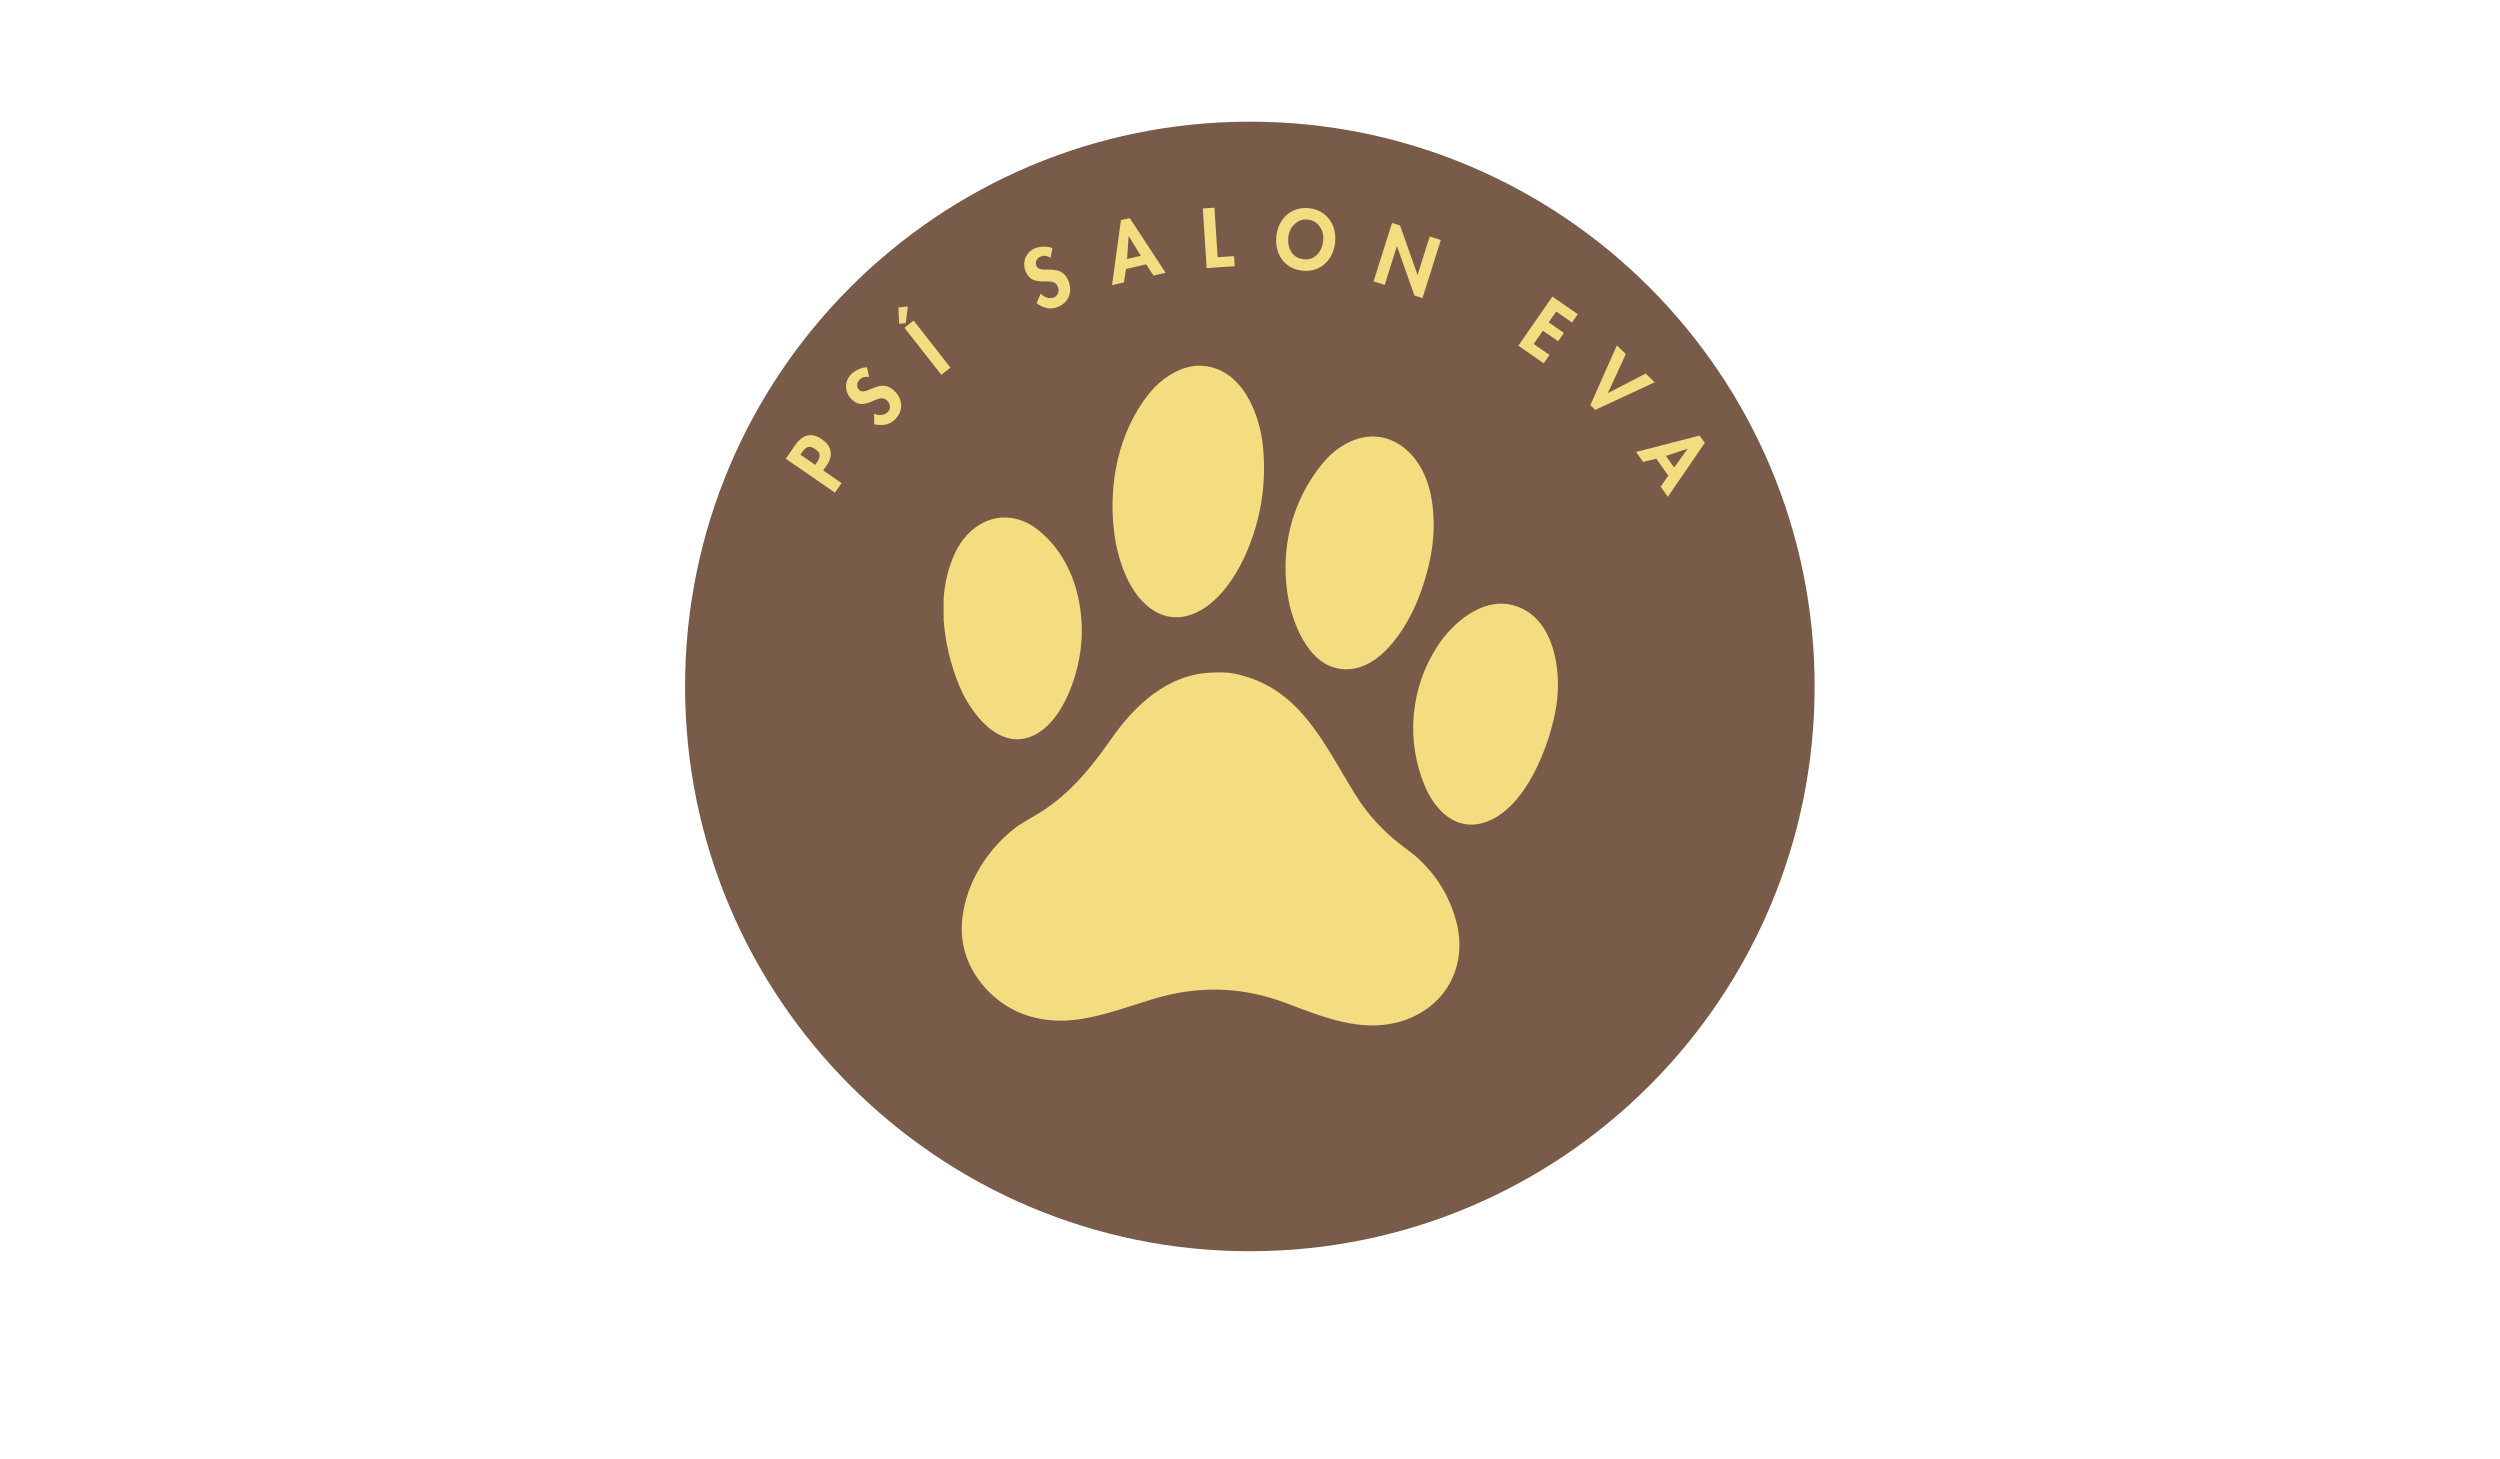
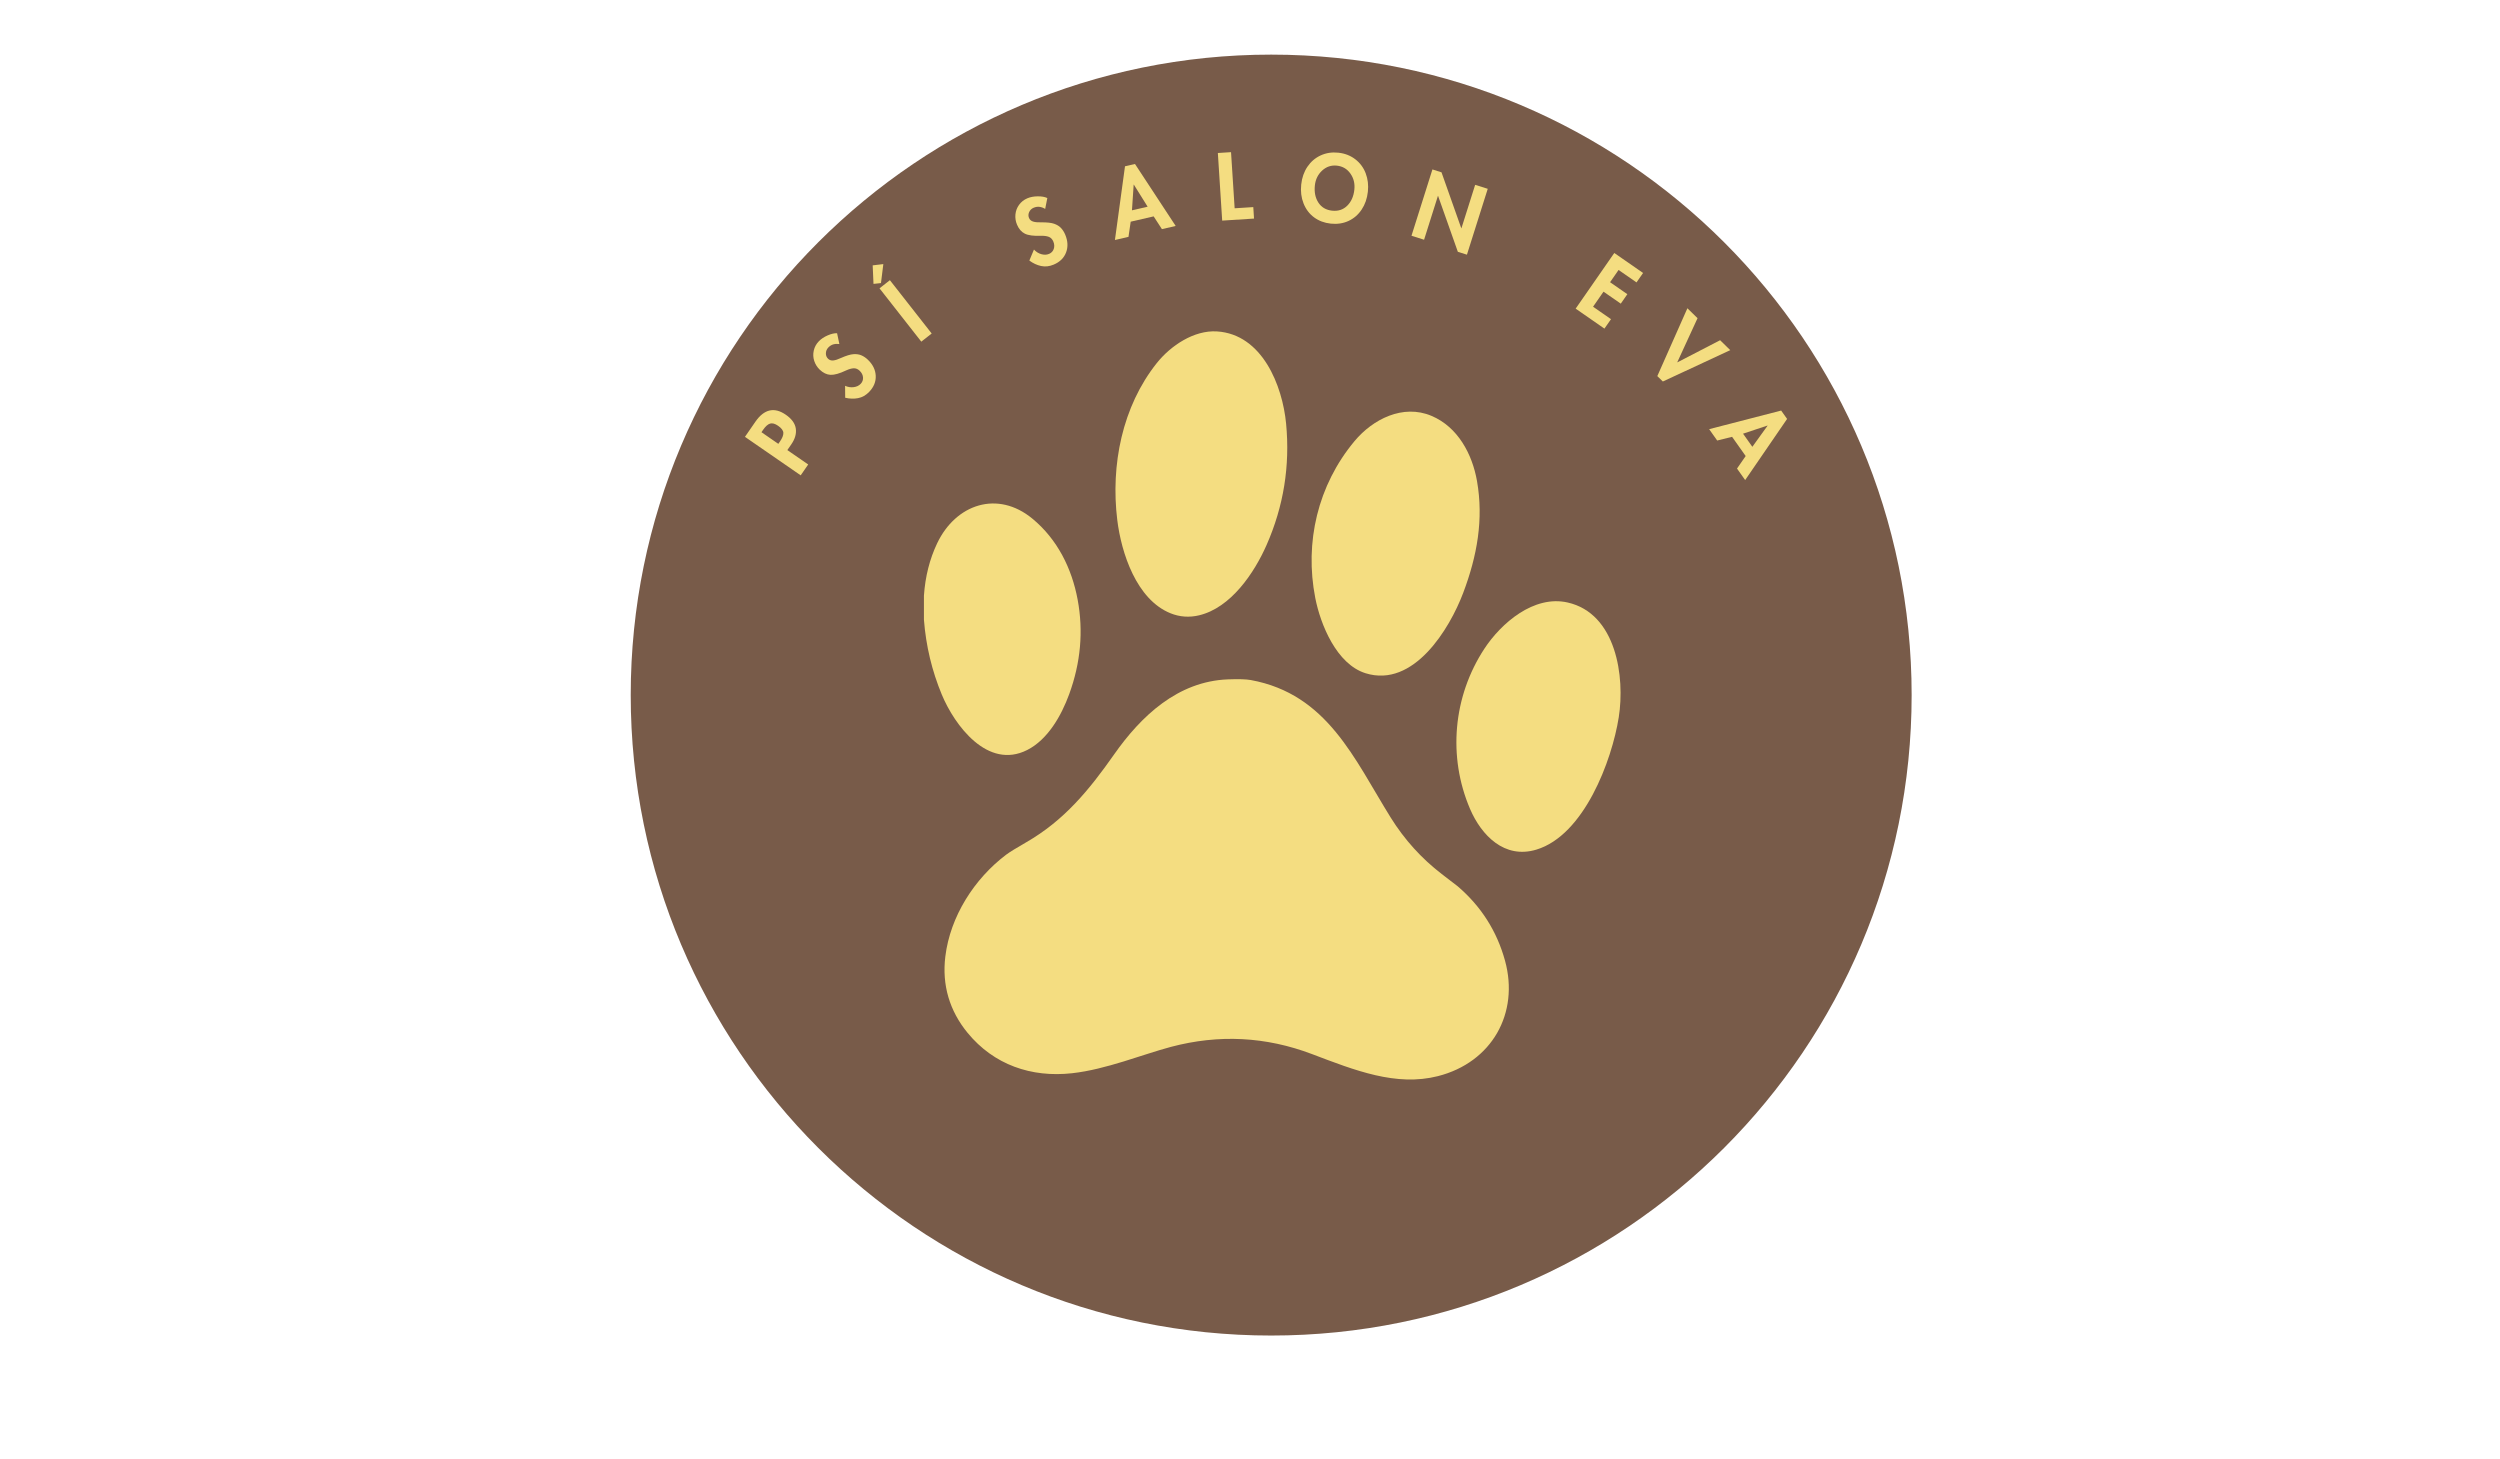
- <svg xmlns="http://www.w3.org/2000/svg" width="4535" zoomAndPan="magnify" viewBox="0 0 3401.25 1984.5" height="2646" preserveAspectRatio="xMidYMid meet" version="1.0">
+ <svg xmlns="http://www.w3.org/2000/svg" width="4535" zoomAndPan="magnify" viewBox="850 100 1650 1750" height="2646" preserveAspectRatio="xMidYMid meet" version="1.0">
  <defs>
    <g />
    <clipPath id="faf4c9aec8">
      <path d="M 1.031 0.531 L 1537.793 0.531 L 1537.793 1537.297 L 1.031 1537.297 Z M 1.031 0.531 " clip-rule="nonzero" />
    </clipPath>
    <clipPath id="c2310fe525">
      <path d="M 769.414 0.531 C 345.047 0.531 1.031 344.551 1.031 768.914 C 1.031 1193.281 345.047 1537.297 769.414 1537.297 C 1193.777 1537.297 1537.793 1193.281 1537.793 768.914 C 1537.793 344.551 1193.777 0.531 769.414 0.531 Z M 769.414 0.531 " clip-rule="nonzero" />
    </clipPath>
    <clipPath id="4becd44948">
      <path d="M 0.031 0.531 L 1536.793 0.531 L 1536.793 1537.297 L 0.031 1537.297 Z M 0.031 0.531 " clip-rule="nonzero" />
    </clipPath>
    <clipPath id="2574f173d4">
      <path d="M 768.414 0.531 C 344.047 0.531 0.031 344.551 0.031 768.914 C 0.031 1193.281 344.047 1537.297 768.414 1537.297 C 1192.777 1537.297 1536.793 1193.281 1536.793 768.914 C 1536.793 344.551 1192.777 0.531 768.414 0.531 Z M 768.414 0.531 " clip-rule="nonzero" />
    </clipPath>
    <clipPath id="31888d1e3d">
      <rect x="0" width="1537" y="0" height="1538" />
    </clipPath>
    <clipPath id="7fee421ae5">
      <path d="M 352.805 539 L 541 539 L 541 841 L 352.805 841 Z M 352.805 539 " clip-rule="nonzero" />
    </clipPath>
    <clipPath id="ae96dbdf31">
      <rect x="0" width="1280" y="0" height="414" />
    </clipPath>
    <clipPath id="91cb157857">
      <rect x="0" width="1539" y="0" height="1538" />
    </clipPath>
  </defs>
  <g transform="matrix(1, 0, 0, 1, 931, 165)">
    <g clip-path="url(#91cb157857)">
      <g clip-path="url(#faf4c9aec8)">
        <g clip-path="url(#c2310fe525)">
          <g transform="matrix(1, 0, 0, 1, 1, 0)">
            <g clip-path="url(#31888d1e3d)">
              <g clip-path="url(#4becd44948)">
                <g clip-path="url(#2574f173d4)">
                  <path fill="#785b49" d="M 0.031 0.531 L 1536.793 0.531 L 1536.793 1537.297 L 0.031 1537.297 Z M 0.031 0.531 " fill-opacity="1" fill-rule="nonzero" />
                </g>
              </g>
            </g>
          </g>
        </g>
      </g>
      <path fill="#f4dd81" d="M 704.383 332.613 C 758.812 336.082 782.988 397.727 787.32 443.293 C 792.141 493.977 784.328 542.504 763.879 588.883 C 749.062 622.492 721.047 664.176 682.828 673.238 C 671.062 676.023 659.672 675.203 648.668 670.777 C 607.75 654.309 589.625 598.355 584.777 559.016 C 576.68 493.059 590.668 422.707 632.18 370.578 C 648.805 349.734 676.84 330.883 704.383 332.613 Z M 704.383 332.613 " fill-opacity="1" fill-rule="nonzero" />
      <path fill="#f4dd81" d="M 869.336 464.312 C 891.379 437.836 927.57 419.496 961.711 433.914 C 993.391 447.273 1010.648 479.738 1016.34 512.109 C 1024.418 558.07 1016.52 602.062 999.715 646.465 C 983.52 689.277 940.434 760.789 882.574 742.684 C 847.879 731.828 828.555 684.332 822.309 652.434 C 809.246 585.629 825.344 517.113 869.336 464.312 Z M 869.336 464.312 " fill-opacity="1" fill-rule="nonzero" />
      <g clip-path="url(#7fee421ae5)">
        <path fill="#f4dd81" d="M 352.805 678.48 L 352.805 649.578 C 354.391 626.594 359.691 605.645 368.703 586.734 C 391.023 539.906 441.121 522.668 483.062 557.359 C 512.832 581.965 530.246 616.797 537.242 654.523 C 544.254 692.309 540.871 730.07 527.094 767.801 C 517.5 794.082 501.188 822.434 476.66 834.824 C 429.145 858.82 389.504 805.035 374.277 768.414 C 362.379 739.809 355.219 709.832 352.805 678.48 Z M 352.805 678.48 " fill-opacity="1" fill-rule="nonzero" />
      </g>
      <path fill="#f4dd81" d="M 1087.539 954.328 C 1049.301 965.895 1021.602 937.207 1008.027 905.57 C 981.098 842.723 987.695 770.621 1025.027 713.527 C 1045.379 682.441 1084.625 648.711 1124.988 657.812 C 1183.578 670.992 1194.062 747.293 1186.398 795.602 C 1178.164 847.648 1144.77 937.051 1087.539 954.328 Z M 1087.539 954.328 " fill-opacity="1" fill-rule="nonzero" />
      <path fill="#f4dd81" d="M 745.004 750.879 C 837.047 767.82 869.098 845.641 912.832 915.891 C 929.25 942.266 949.656 964.836 974.043 983.605 C 986.824 993.441 993.23 998.371 993.273 998.398 C 1021.312 1022.445 1040.199 1052.137 1049.93 1087.465 C 1067.348 1150.684 1034.152 1209.648 969.395 1226.098 C 919.297 1238.805 869.945 1219.184 818.391 1199.621 C 763.055 1178.633 706.691 1175.738 649.297 1190.934 C 615.156 1199.977 571.559 1218.043 530.562 1222.594 C 481.547 1228.031 436.688 1212.445 405.285 1174.266 C 383.496 1147.77 374.297 1116.762 378.473 1082.559 C 384.324 1034.449 413.324 989.121 451.602 960.297 C 455.465 957.395 463.516 952.426 475.754 945.383 C 521.184 919.242 551.148 882.617 580.859 840.262 C 613.266 794.082 657.375 752.375 717.5 750.07 C 730.227 749.586 739.395 749.855 745.004 750.879 Z M 745.004 750.879 " fill-opacity="1" fill-rule="nonzero" />
      <g transform="matrix(1, 0, 0, 1, 130, 110)">
        <g clip-path="url(#ae96dbdf31)">
          <g fill="#f4dd81" fill-opacity="1">
            <g transform="translate(71.64015, 400.083)">
              <g>
                <path d="M -51.016 -69.156 C -45.828 -76.664 -40.188 -81.133 -34.094 -82.562 C -28 -83.988 -21.492 -82.312 -14.578 -77.531 C -7.484 -72.633 -3.477 -67.117 -2.562 -60.984 C -1.645 -54.859 -3.43 -48.539 -7.922 -42.031 L -12.703 -35.109 L 12.312 -17.828 L 3.312 -4.797 L -63.562 -50.984 Z M -23.516 -42.578 L -21.562 -45.406 C -18.738 -49.488 -17.379 -52.941 -17.484 -55.766 C -17.586 -58.586 -19.707 -61.426 -23.844 -64.281 C -27.508 -66.82 -30.691 -67.691 -33.391 -66.891 C -36.086 -66.086 -38.848 -63.645 -41.672 -59.562 L -43.75 -56.547 Z M -23.516 -42.578 " />
              </g>
            </g>
          </g>
          <g fill="#f4dd81" fill-opacity="1">
            <g transform="translate(136.4896, 313.477)">
              <g>
                <path d="M -15.141 -75.719 C -17.691 -76.07 -20.078 -75.945 -22.297 -75.344 C -24.523 -74.738 -26.562 -73.477 -28.406 -71.562 C -30.289 -69.594 -31.258 -67.281 -31.312 -64.625 C -31.363 -61.977 -30.484 -59.785 -28.672 -58.047 C -27.016 -56.453 -24.941 -55.781 -22.453 -56.031 C -19.961 -56.289 -16.906 -57.273 -13.281 -58.984 C -6.875 -61.797 -1.859 -63.32 1.766 -63.562 C 5.391 -63.812 8.57 -63.344 11.312 -62.156 C 14.062 -60.969 16.648 -59.207 19.078 -56.875 C 25.035 -51.145 28.172 -44.734 28.484 -37.641 C 28.805 -30.555 26.176 -24.113 20.594 -18.312 C 16.707 -14.27 12.285 -11.77 7.328 -10.812 C 2.379 -9.863 -2.781 -10.02 -8.156 -11.281 L -8.281 -25.609 C -4.957 -24.098 -1.547 -23.555 1.953 -23.984 C 5.461 -24.41 8.285 -25.734 10.422 -27.953 C 12.516 -30.129 13.457 -32.691 13.25 -35.641 C 13.039 -38.586 11.695 -41.254 9.219 -43.641 C 7.039 -45.734 4.656 -46.727 2.062 -46.625 C -0.531 -46.52 -3.617 -45.645 -7.203 -44 C -15.055 -40.281 -21.258 -38.539 -25.812 -38.781 C -30.363 -39.031 -34.66 -41.098 -38.703 -44.984 C -41.805 -47.973 -44.008 -51.484 -45.312 -55.516 C -46.613 -59.555 -46.797 -63.672 -45.859 -67.859 C -44.93 -72.055 -42.922 -75.758 -39.828 -78.969 C -37.098 -81.812 -33.578 -84.176 -29.266 -86.062 C -24.953 -87.957 -21.16 -88.836 -17.891 -88.703 Z M -15.141 -75.719 " />
              </g>
            </g>
          </g>
          <g fill="#f4dd81" fill-opacity="1">
            <g transform="translate(215.048, 238.4883)">
              <g>
                <path d="M -33.078 -77.344 L 17.062 -13.375 L 4.594 -3.594 L -45.547 -67.562 Z M -40.953 -96.641 L -43.781 -73.875 L -52.75 -72.891 L -53.734 -95.125 Z M -40.953 -96.641 " />
              </g>
            </g>
          </g>
          <g fill="#f4dd81" fill-opacity="1">
            <g transform="translate(279.8034, 191.6566)">
              <g />
            </g>
          </g>
          <g fill="#f4dd81" fill-opacity="1">
            <g transform="translate(352.3266, 151.1817)">
              <g>
                <path d="M 15.938 -75.547 C 13.738 -76.879 11.5 -77.703 9.219 -78.016 C 6.938 -78.336 4.57 -77.984 2.125 -76.953 C -0.383 -75.891 -2.188 -74.156 -3.281 -71.75 C -4.375 -69.344 -4.43 -66.984 -3.453 -64.672 C -2.555 -62.547 -0.914 -61.109 1.469 -60.359 C 3.852 -59.609 7.047 -59.301 11.047 -59.438 C 18.047 -59.5 23.258 -58.93 26.688 -57.734 C 30.113 -56.535 32.852 -54.848 34.906 -52.672 C 36.957 -50.492 38.641 -47.852 39.953 -44.75 C 43.172 -37.133 43.531 -30.004 41.031 -23.359 C 38.531 -16.723 33.57 -11.844 26.156 -8.719 C 21 -6.531 15.945 -5.973 11 -7.047 C 6.062 -8.129 1.379 -10.305 -3.047 -13.578 L 2.484 -26.797 C 4.953 -24.086 7.879 -22.238 11.266 -21.25 C 14.648 -20.27 17.766 -20.379 20.609 -21.578 C 23.391 -22.754 25.266 -24.738 26.234 -27.531 C 27.203 -30.32 27.016 -33.305 25.672 -36.484 C 24.492 -39.266 22.691 -41.117 20.266 -42.047 C 17.848 -42.973 14.672 -43.383 10.734 -43.281 C 2.055 -42.957 -4.32 -43.805 -8.406 -45.828 C -12.5 -47.848 -15.641 -51.441 -17.828 -56.609 C -19.504 -60.578 -20.145 -64.672 -19.75 -68.891 C -19.352 -73.117 -17.895 -76.973 -15.375 -80.453 C -12.863 -83.93 -9.555 -86.539 -5.453 -88.281 C -1.816 -89.812 2.348 -90.594 7.047 -90.625 C 11.754 -90.664 15.578 -89.984 18.516 -88.578 Z M 15.938 -75.547 " />
              </g>
            </g>
          </g>
          <g fill="#f4dd81" fill-opacity="1">
            <g transform="translate(452.8861, 112.7126)">
              <g>
                <path d="M 23.125 -90.984 L 71.953 -16.625 L 55.453 -12.812 L 45.516 -28.109 L 17.984 -21.75 L 15.328 -3.547 L -0.938 0.219 L 11.141 -88.219 Z M 19.5 -35.375 L 38.297 -39.734 L 21.766 -66.203 L 21.547 -66.156 Z M 19.5 -35.375 " />
              </g>
            </g>
          </g>
          <g fill="#f4dd81" fill-opacity="1">
            <g transform="translate(574.8269, 90.04864)">
              <g>
                <path d="M 16.422 -82.5 L 20.75 -15.156 L 43.125 -16.578 L 44 -2.812 L 5.812 -0.375 L 0.609 -81.484 Z M 16.422 -82.5 " />
              </g>
            </g>
          </g>
          <g fill="#f4dd81" fill-opacity="1">
            <g transform="translate(669.1697, 86.63085)">
              <g>
                <path d="M 6.281 -40.312 C 7.156 -48.445 9.641 -55.547 13.734 -61.609 C 17.828 -67.672 23.125 -72.195 29.625 -75.188 C 36.125 -78.176 43.195 -79.258 50.844 -78.438 C 58.633 -77.602 65.395 -74.977 71.125 -70.562 C 76.863 -66.145 81.031 -60.531 83.625 -53.719 C 86.227 -46.906 87.102 -39.566 86.25 -31.703 C 85.363 -23.484 82.867 -16.305 78.766 -10.172 C 74.672 -4.035 69.41 0.508 62.984 3.469 C 56.566 6.426 49.461 7.488 41.672 6.656 C 34.023 5.832 27.367 3.328 21.703 -0.859 C 16.047 -5.047 11.836 -10.613 9.078 -17.562 C 6.328 -24.508 5.395 -32.094 6.281 -40.312 Z M 49.078 -62.906 C 42.348 -63.625 36.453 -61.656 31.391 -57 C 26.336 -52.344 23.426 -46.406 22.656 -39.188 C 21.781 -31.113 23.188 -24.238 26.875 -18.562 C 30.57 -12.895 36.062 -9.664 43.344 -8.875 C 50.625 -8.094 56.672 -10.082 61.484 -14.844 C 66.305 -19.602 69.156 -26.02 70.031 -34.094 C 70.812 -41.383 69.227 -47.82 65.281 -53.406 C 61.332 -59 55.93 -62.164 49.078 -62.906 Z M 49.078 -62.906 " />
              </g>
            </g>
          </g>
          <g fill="#f4dd81" fill-opacity="1">
            <g transform="translate(802.1749, 106.0922)">
              <g>
                <path d="M 41.578 -74.359 L 65.281 -7.312 L 65.484 -7.234 L 81.953 -59.344 L 97.062 -54.578 L 72.094 24.453 L 61.188 21.016 L 37.484 -46.031 L 37.297 -46.094 L 20.672 6.531 L 5.562 1.75 L 30.688 -77.812 Z M 41.578 -74.359 " />
              </g>
            </g>
          </g>
          <g fill="#f4dd81" fill-opacity="1">
            <g transform="translate(927.018, 151.9816)">
              <g />
            </g>
          </g>
          <g fill="#f4dd81" fill-opacity="1">
            <g transform="translate(999.9164, 191.9541)">
              <g>
                <path d="M 85.672 -39.469 L 77.797 -28.141 L 56.281 -43.078 L 46.078 -28.375 L 66.797 -14 L 58.922 -2.656 L 38.203 -17.031 L 25.672 1.031 L 47.188 15.969 L 39.312 27.297 L 4.781 3.328 L 51.141 -63.438 Z M 85.672 -39.469 " />
              </g>
            </g>
          </g>
          <g fill="#f4dd81" fill-opacity="1">
            <g transform="translate(1083.041, 254.0327)">
              <g>
                <path d="M 67.891 -47.297 L 43.594 5.516 L 43.75 5.656 L 94.969 -20.859 L 107.141 -8.953 L 26.266 28.672 L 19.625 22.188 L 55.719 -59.203 Z M 67.891 -47.297 " />
              </g>
            </g>
          </g>
          <g fill="#f4dd81" fill-opacity="1">
            <g transform="translate(1165.414, 340.6714)">
              <g>
                <path d="M 92.953 -13.078 L 42.656 60.281 L 32.875 46.469 L 43.266 31.453 L 26.953 8.391 L 9.094 12.844 L -0.562 -0.797 L 85.844 -23.109 Z M 40.109 4.625 L 51.266 20.375 L 69.516 -4.938 L 69.391 -5.125 Z M 40.109 4.625 " />
              </g>
            </g>
          </g>
        </g>
      </g>
    </g>
  </g>
</svg>
